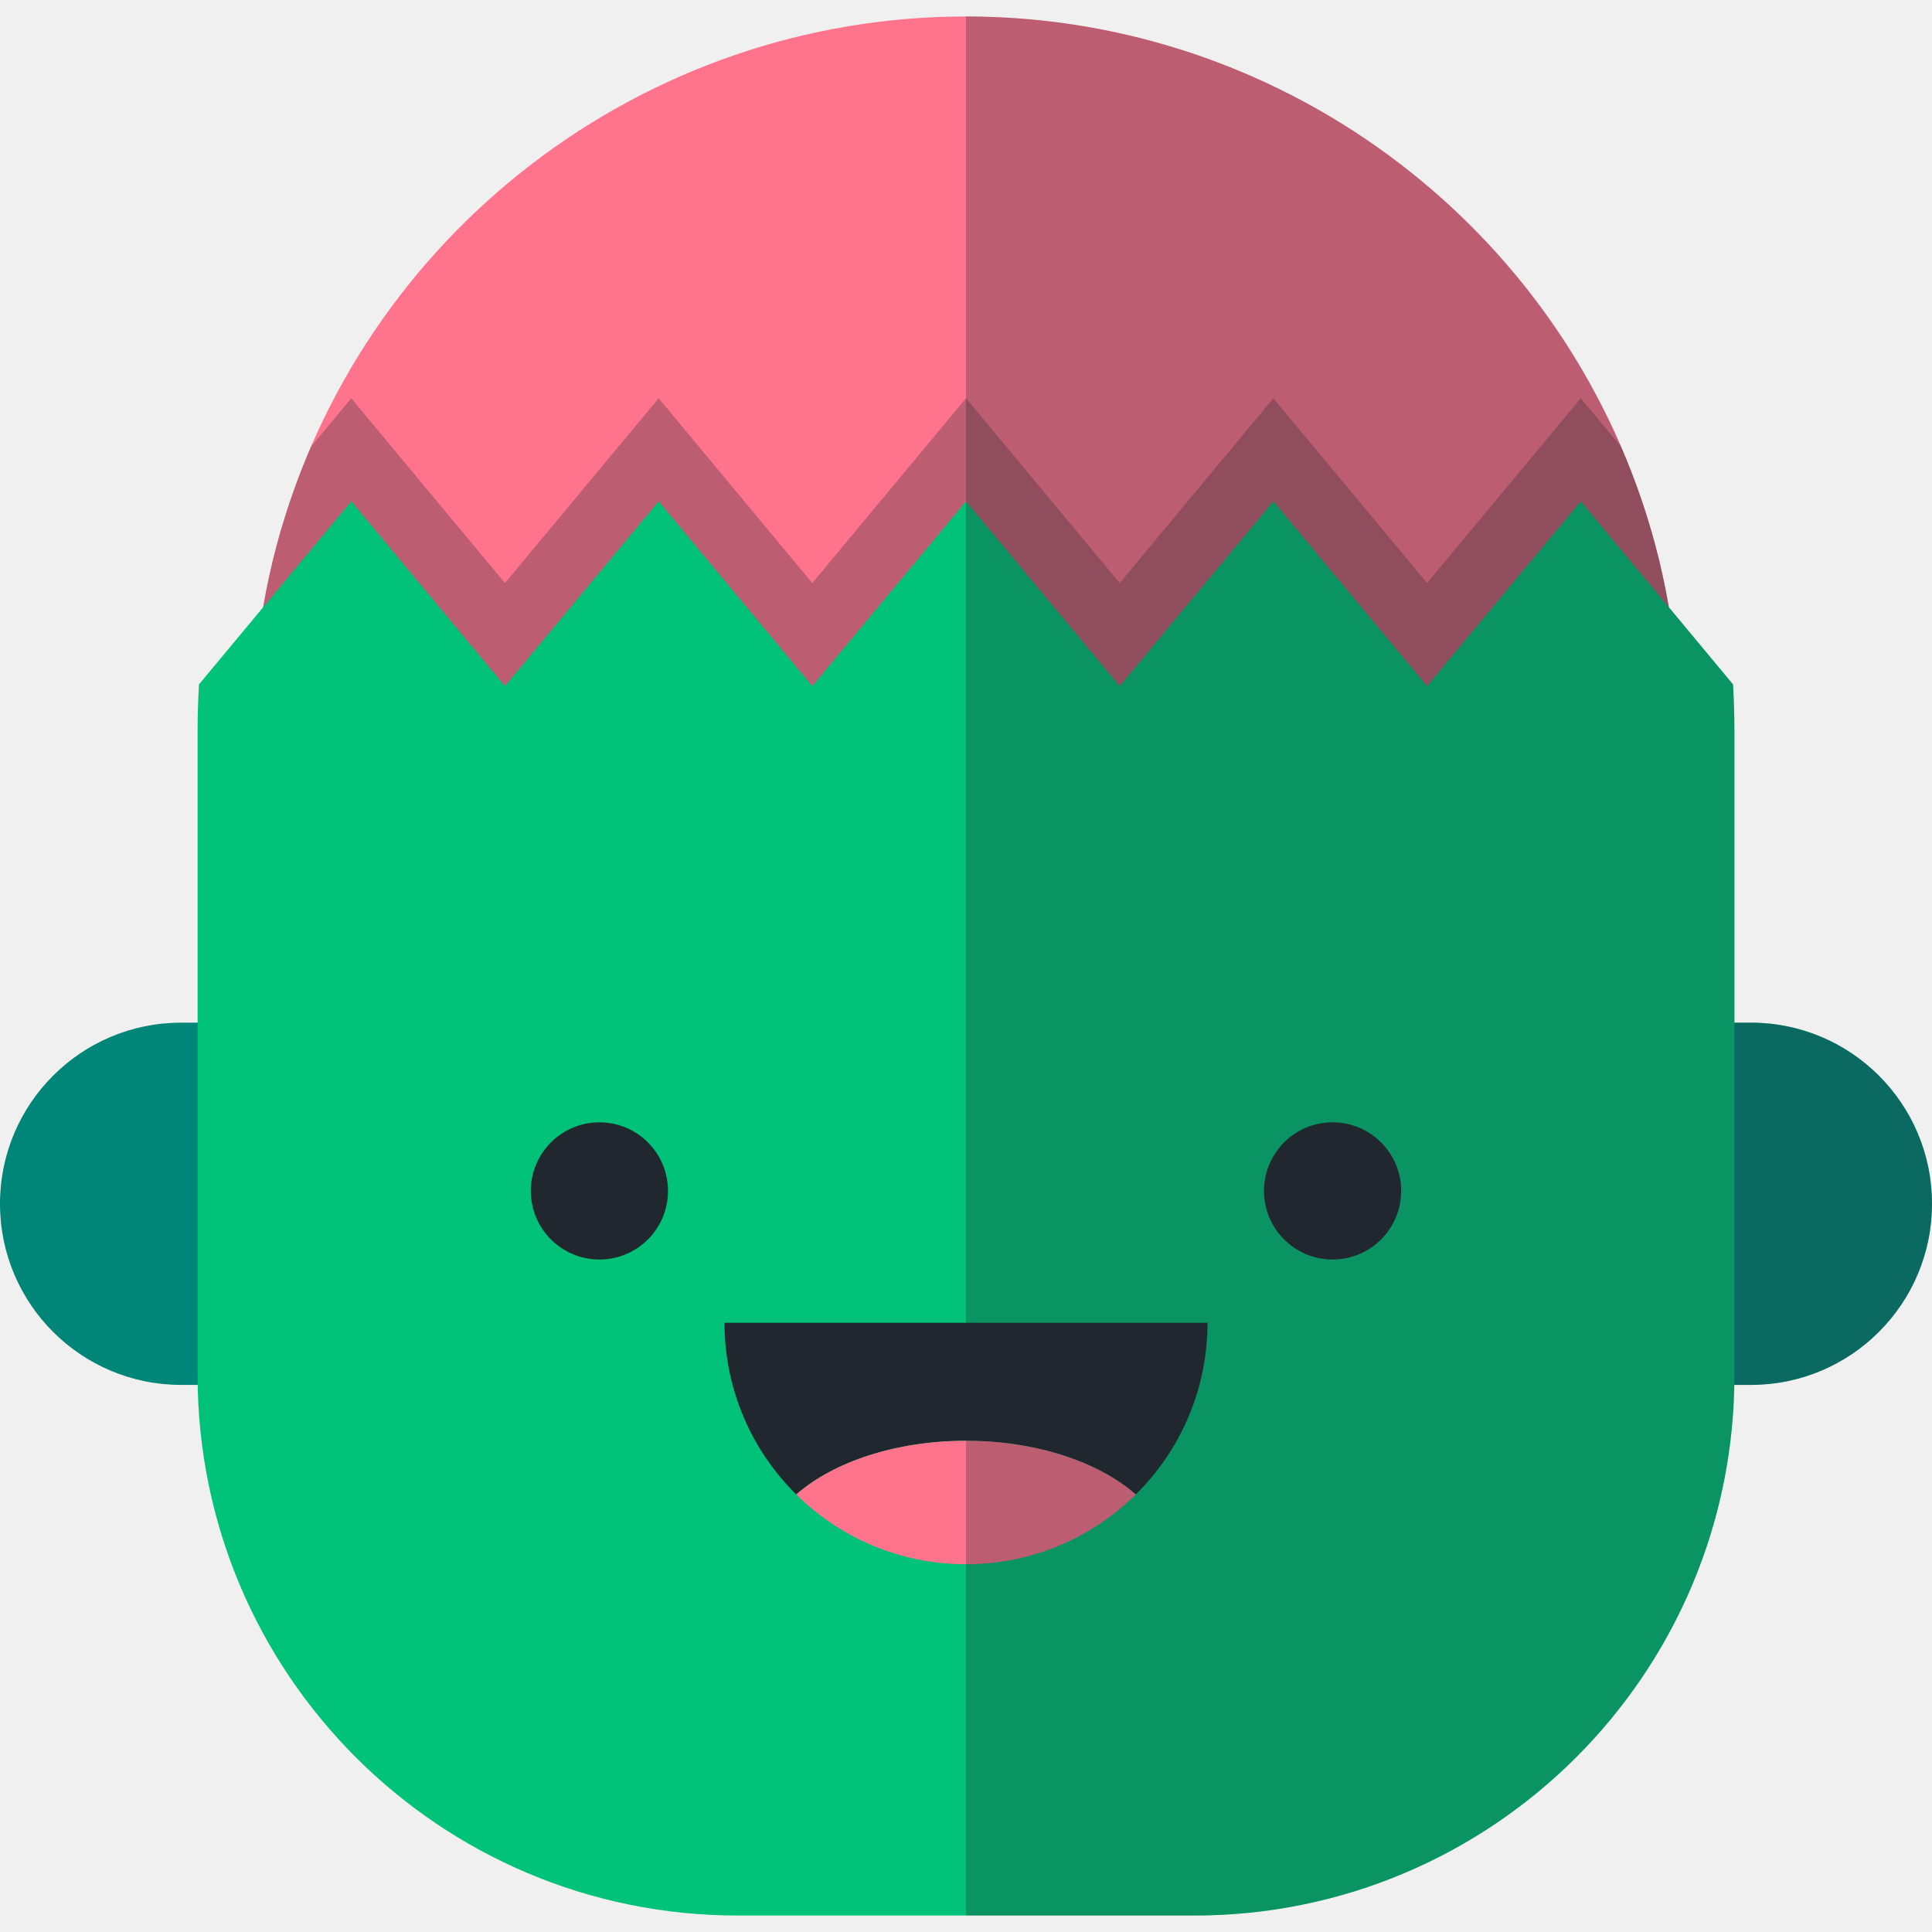
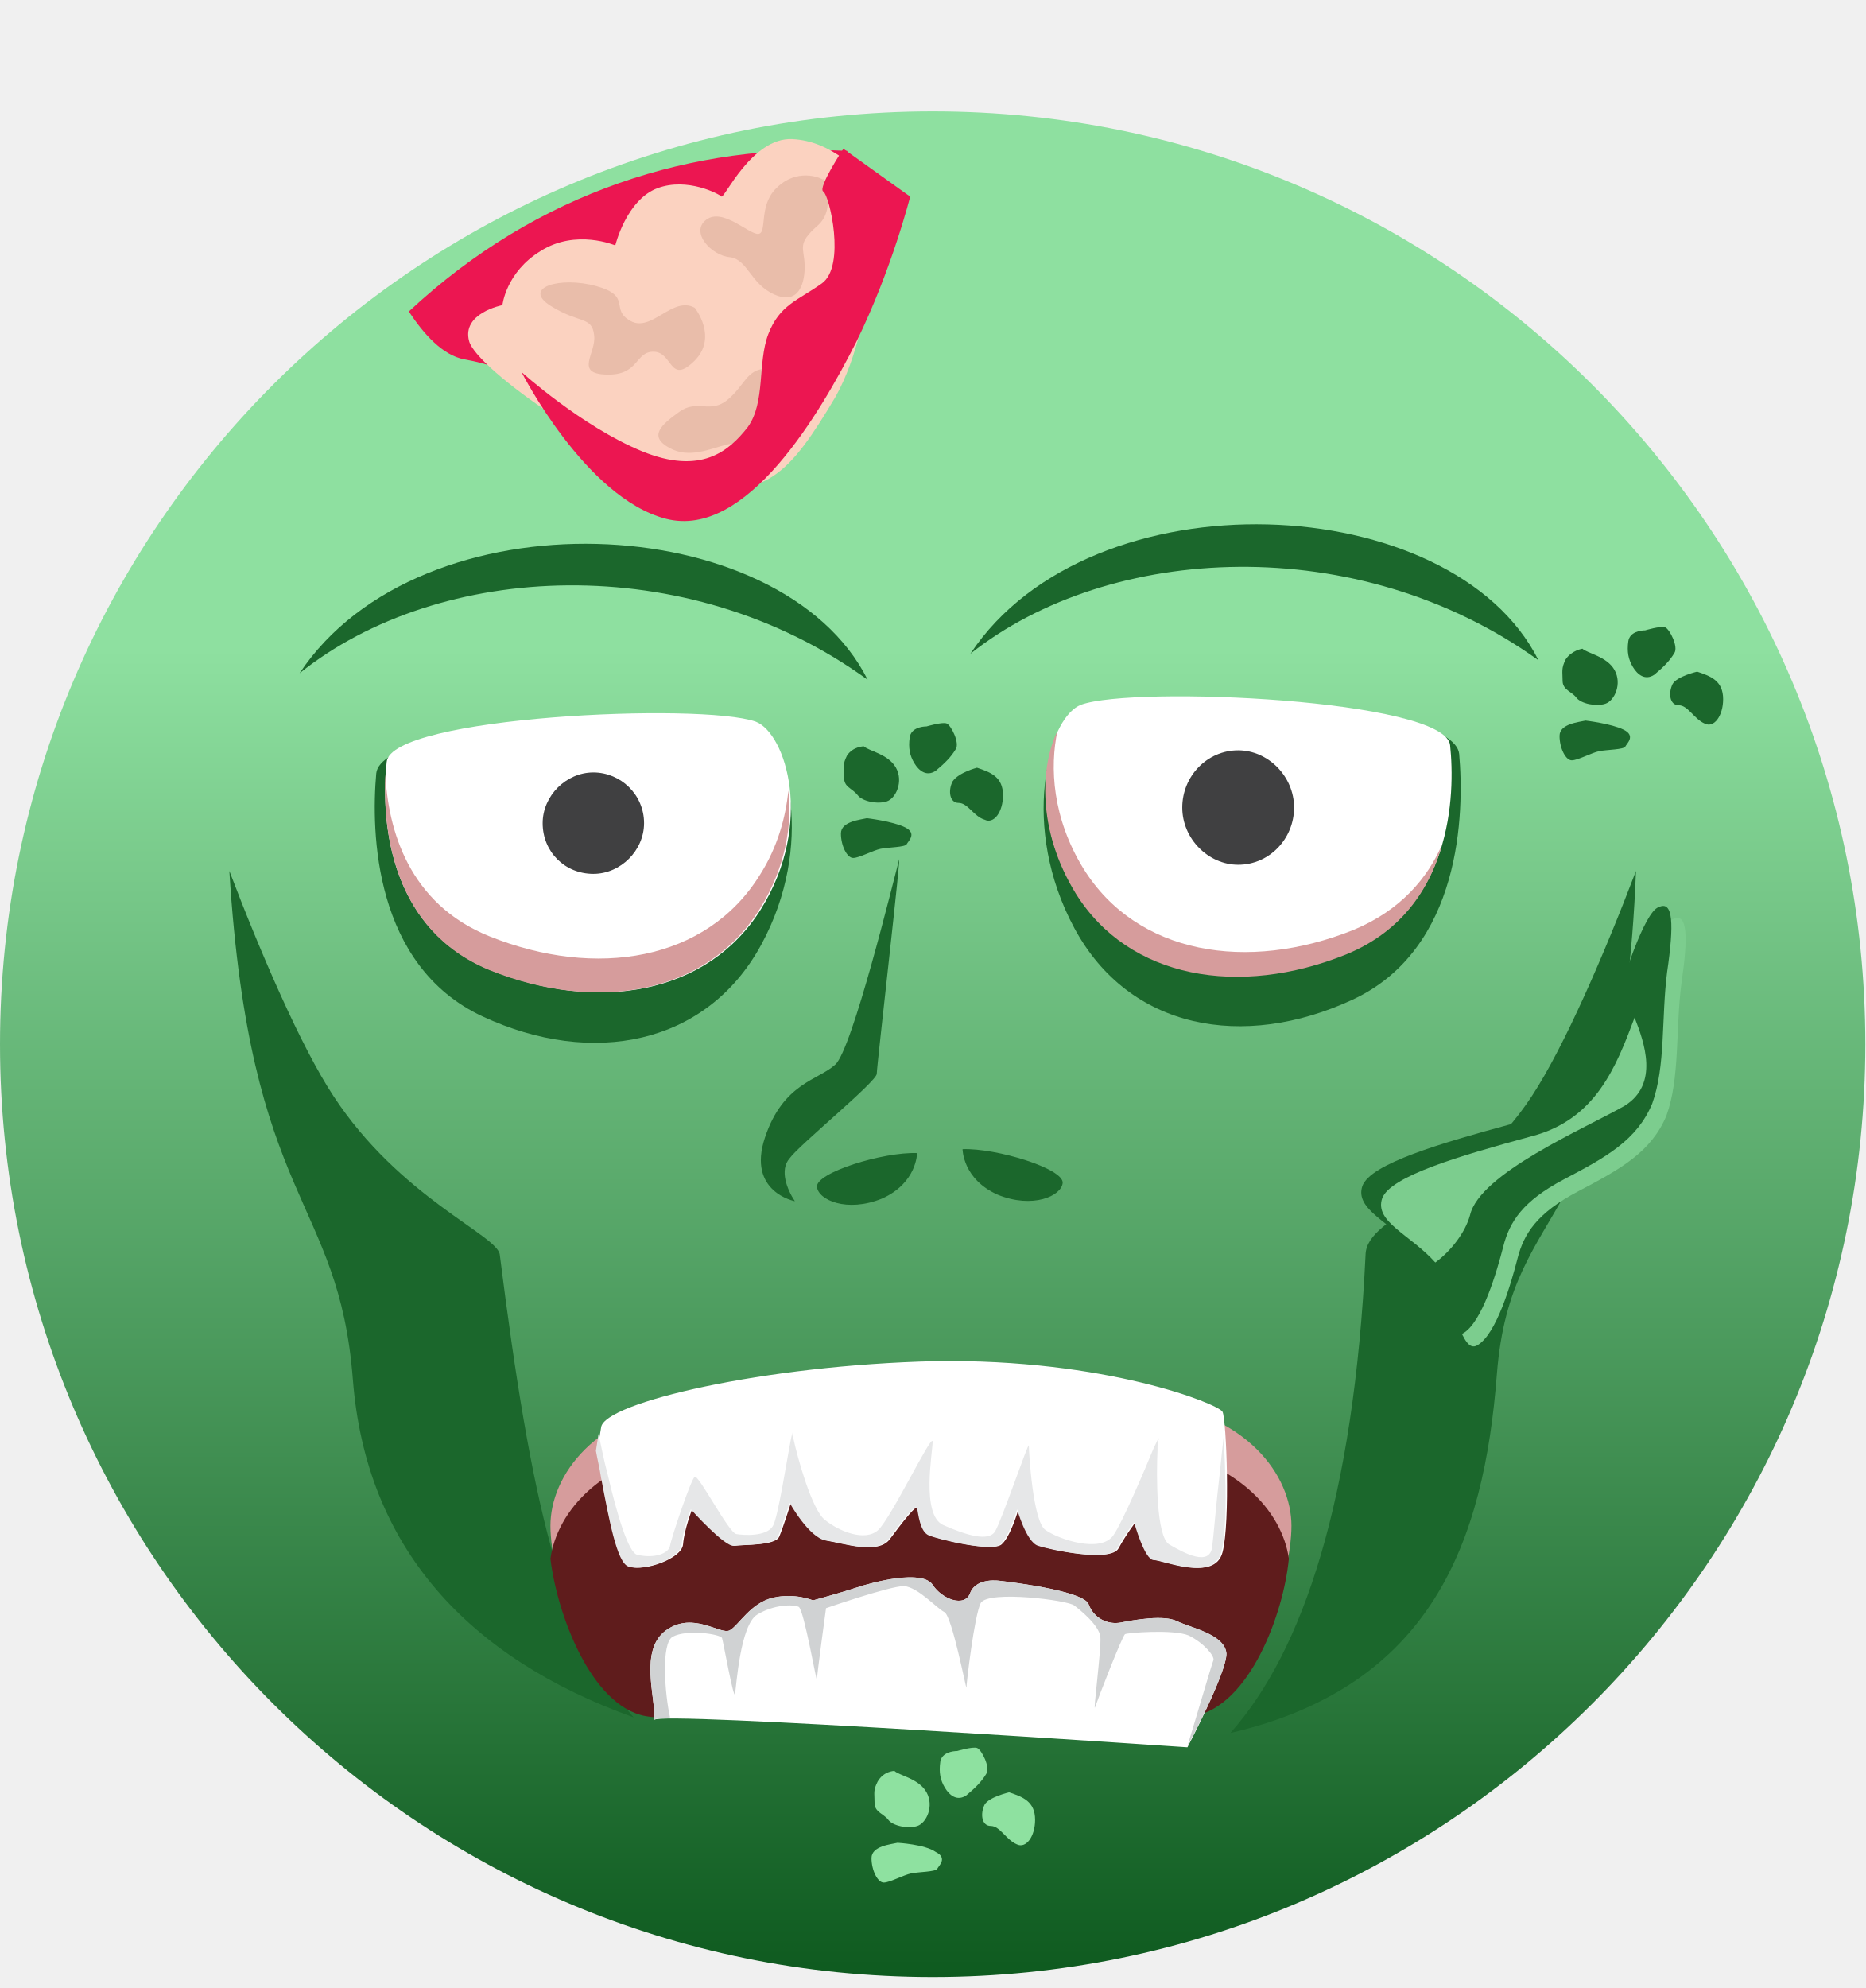
- <svg xmlns="http://www.w3.org/2000/svg" version="1.1" id="Layer_1" x="0px" y="0px" viewBox="0 0 512 512" style="enable-background:new 0 0 512 512;" width="512px" height="512px" xml:space="preserve">
-   <path style="fill:#FF738D;" d="M442.276,160.943c-0.972-5.597-2.175-11.152-3.647-16.636C416.513,61.91,341.414,4.364,256,4.364  S95.488,61.91,73.348,144.391l-0.132,0.483c-1.405,5.297-2.557,10.663-3.495,16.073v25.235h372.461v-25.235l-0.003-0.004H442.276z" />
-   <g>
-     <path style="fill:#008678;" d="M48,271.014c-26.509,0-48,21.491-48,48l0,0c0,26.509,21.491,48,48,48h7.273v-96H48z" />
-     <path style="fill:#008678;" d="M464,271.014h-7.273v96H464c26.509,0,48-21.491,48-48l0,0C512,292.503,490.511,271.014,464,271.014z   " />
-   </g>
-   <path style="fill:#00C279;" d="M459.263,181.369l-40.353-48.524l-40.727,48.973l-40.727-48.973l-40.727,48.973L256,132.845  l-40.727,48.973l-40.727-48.973l-40.727,48.973l-40.727-48.973l-40.356,48.527l-0.029,0.553c-0.22,3.817-0.342,7.658-0.342,11.53  v171.023c0,79.065,64.095,143.159,143.159,143.159h120.954c79.065,0,143.159-64.095,143.159-143.159V193.455  c0-3.872-0.122-7.715-0.343-11.532L459.263,181.369z" />
-   <g>
-     <circle style="fill:#20272E;" cx="158.851" cy="315.607" r="18.177" />
-     <circle style="fill:#20272E;" cx="353.149" cy="315.607" r="18.177" />
-     <path style="opacity:0.3;fill:#20272E;enable-background:new    ;" d="M438.63,144.307c-2.397-8.932-5.42-17.572-9.008-25.879   l-10.713-12.88l-40.727,48.973l-40.727-48.973l-40.727,48.973L256,105.548l-40.727,48.973l-40.727-48.973l-40.727,48.973   l-40.727-48.973l-10.692,12.857c-3.606,8.34-6.643,17.015-9.052,25.988l-0.132,0.483c-1.405,5.297-2.557,10.663-3.495,16.073   l23.372-28.103l40.727,48.973l40.727-48.973l40.727,48.973L256,132.845l40.727,48.973l40.727-48.973l40.727,48.973l40.727-48.973   l23.366,28.097C441.305,155.345,440.1,149.791,438.63,144.307z" />
-     <path style="fill:#20272E;" d="M192,350.545c0,17.802,7.274,33.903,19.005,45.504c9.83-8.592,26.313-14.23,44.995-14.23   s35.164,5.638,44.995,14.23C312.726,384.448,320,368.348,320,350.545H192z" />
-   </g>
-   <path style="fill:#FF738D;" d="M300.995,396.049c-9.83-8.592-26.313-14.23-44.995-14.23s-35.164,5.638-44.995,14.23  c11.562,11.433,27.452,18.496,44.995,18.496S289.434,407.482,300.995,396.049z" />
-   <path style="opacity:0.3;fill:#20272E;enable-background:new    ;" d="M464,271.014h-4.364v-77.559  c0-3.872-0.121-7.715-0.343-11.532l-0.031-0.556l-16.986-20.426c-0.972-5.597-2.175-11.152-3.647-16.636  c-0.55-2.048-1.142-4.076-1.756-6.093c-0.087-0.288-0.173-0.576-0.262-0.863c-0.601-1.936-1.232-3.856-1.891-5.763  c-0.108-0.313-0.217-0.624-0.326-0.935c-0.679-1.933-1.385-3.852-2.122-5.753c-0.071-0.182-0.144-0.361-0.215-0.541  C403.988,52.772,334.336,4.364,256,4.364v503.273h60.477c78.217,0,141.773-62.73,143.127-140.623H464c26.509,0,48-21.491,48-48l0,0  C512,292.503,490.511,271.014,464,271.014z" />
-   <g>
- </g>
-   <g>
- </g>
-   <g>
- </g>
-   <g>
- </g>
-   <g>
- </g>
-   <g>
- </g>
-   <g>
- </g>
-   <g>
- </g>
-   <g>
- </g>
-   <g>
- </g>
-   <g>
- </g>
-   <g>
- </g>
-   <g>
- </g>
-   <g>
- </g>
-   <g>
- </g>
+ <svg xmlns="http://www.w3.org/2000/svg" width="122" height="130" viewBox="0 0 122 130" fill="none">
+   <path fill-rule="evenodd" clip-rule="evenodd" d="M81.603 59.296C81.103 59.296 79.903 59.396 79.703 60.596C79.503 61.696 79.703 62.696 80.203 63.496C80.703 64.296 81.503 65.096 82.603 64.296C83.603 63.496 84.203 62.696 84.703 61.996C85.203 61.196 84.303 59.196 83.803 59.096C83.303 58.796 81.603 59.296 81.603 59.296Z" fill="#B18FB1" />
+   <path fill-rule="evenodd" clip-rule="evenodd" d="M74.503 61.496C75.003 61.896 77.203 62.296 78.003 63.796C78.903 65.296 78.003 67.096 77.103 67.496C76.103 67.896 74.403 67.496 73.803 66.796C73.303 66.096 72.303 65.996 72.303 64.796C72.303 63.696 72.103 63.396 72.703 62.396C73.303 61.596 74.503 61.496 74.503 61.496Z" fill="#B18FB1" />
+   <path fill-rule="evenodd" clip-rule="evenodd" d="M87.303 63.996C88.903 64.596 90.303 65.096 90.303 67.096C90.303 69.096 89.403 70.296 88.203 69.896C87.003 69.496 86.303 67.896 85.303 67.896C84.303 67.896 84.103 66.496 84.603 65.596C85.203 64.496 87.303 63.996 87.303 63.996Z" fill="#B18FB1" />
+   <path fill-rule="evenodd" clip-rule="evenodd" d="M74.903 69.496C74.203 69.596 71.903 69.896 72.003 71.296C72.103 72.696 72.703 73.996 73.403 74.096C74.103 74.196 75.603 73.196 76.403 72.996C77.203 72.796 79.103 72.796 79.303 72.496C79.503 72.196 80.503 71.296 79.203 70.596C77.903 69.796 74.903 69.496 74.903 69.496Z" fill="#B18FB1" />
+   <circle cx="61" cy="68.283" r="61" fill="url(#paint0_linear)" />
+   <path fill-rule="evenodd" clip-rule="evenodd" d="M55.408 9.866C45.415 9.376 35.2 12.469 26.74 20.37C27.723 21.862 28.944 23.22 30.355 23.498C33.761 24.09 36.084 25.656 39.051 29.051C42.019 32.446 48.121 34.37 50.903 29.956C53.755 25.576 51.699 23.47 54.742 20.443C56.907 18.324 56.014 13.688 55.408 9.866Z" fill="#EC1651" />
+   <path fill-rule="evenodd" clip-rule="evenodd" d="M57.176 12.165C56.196 11.262 54.437 9.218 51.813 9.097C49.188 8.975 47.358 13.02 47.189 12.853C47.02 12.686 44.963 11.586 43.015 12.302C40.967 13.052 40.242 16.049 40.242 16.049C40.242 16.049 37.68 14.951 35.366 16.409C33.085 17.799 32.86 19.953 32.86 19.953C32.86 19.953 30.172 20.471 30.685 22.319C31.199 24.166 39.941 30.245 44.993 31.566C49.978 32.854 51.651 30.996 54.653 25.935C57.554 20.741 57.176 12.165 57.176 12.165Z" fill="#FBD2C0" />
+   <path fill-rule="evenodd" clip-rule="evenodd" d="M54.046 11.877C53.303 11.343 51.789 11.182 50.685 12.399C49.614 13.547 50.194 15.26 49.589 15.297C48.984 15.333 47.26 13.559 46.187 14.371C45.115 15.184 46.535 16.724 47.746 16.819C48.925 16.982 49.067 18.562 50.651 19.261C52.303 19.993 52.665 18.41 52.626 17.3C52.587 16.19 52.115 15.957 53.455 14.773C54.761 13.657 53.81 11.677 53.81 11.677L54.046 11.877Z" fill="#E9BDAA" />
+   <path fill-rule="evenodd" clip-rule="evenodd" d="M50.103 24.108C48.825 24.147 48.729 25.191 47.59 26.138C46.451 27.085 45.605 26.08 44.432 26.927C43.259 27.774 42.388 28.518 43.771 29.285C45.086 30.019 46.428 29.339 47.571 29.065C48.713 28.79 49.896 29.962 50.191 28.345C50.486 26.729 52.06 25.41 51.248 24.337C50.435 23.265 50.103 24.108 50.103 24.108Z" fill="#E9BDAA" />
+   <path fill-rule="evenodd" clip-rule="evenodd" d="M59.529 12.857L55.16 9.73C55.16 9.73 53.455 12.306 53.848 12.527C54.242 12.748 55.337 17.402 53.754 18.532C52.17 19.663 50.988 19.924 50.244 21.863C49.537 23.737 50.075 26.311 48.908 27.928C47.676 29.508 45.841 31.085 41.983 29.507C38.059 27.892 34.108 24.328 34.108 24.328C34.108 24.328 38.283 32.562 43.556 33.925C48.829 35.288 53.666 26.982 56.02 22.33C58.345 17.577 59.529 12.857 59.529 12.857Z" fill="#EC1651" />
+   <path fill-rule="evenodd" clip-rule="evenodd" d="M45.441 20.127C43.991 19.327 42.624 21.756 41.241 20.989C39.858 20.222 41.368 19.373 39.01 18.712C36.652 18.051 34.099 18.803 36.022 20.005C37.878 21.173 38.717 20.665 38.857 21.909C39.031 23.085 37.524 24.438 39.677 24.495C41.83 24.552 41.52 22.972 42.764 23C44.009 23.027 43.784 25.181 45.391 23.626C46.998 22.071 45.441 20.127 45.441 20.127Z" fill="#E9BDAA" />
+   <path fill-rule="evenodd" clip-rule="evenodd" d="M62.6 114.504C62.3 114.504 61.6 114.604 61.5 115.204C61.4 115.904 61.5 116.404 61.8 116.904C62.1 117.404 62.6 117.804 63.2 117.404C63.8 116.904 64.2 116.504 64.5 116.004C64.8 115.604 64.2 114.404 63.9 114.304C63.6 114.204 62.6 114.504 62.6 114.504Z" fill="#8EE1A0" />
+   <path fill-rule="evenodd" clip-rule="evenodd" d="M58.5 115.804C58.8 116.104 60.1 116.304 60.6 117.204C61.1 118.104 60.6 119.204 60 119.404C59.4 119.604 58.4 119.404 58.1 119.004C57.8 118.604 57.2 118.504 57.2 117.904C57.2 117.204 57.1 117.104 57.4 116.504C57.8 115.804 58.5 115.804 58.5 115.804Z" fill="#8EE1A0" />
+   <path fill-rule="evenodd" clip-rule="evenodd" d="M66 117.203C66.9 117.503 67.7 117.803 67.7 119.003C67.7 120.103 67.1 120.903 66.5 120.603C65.8 120.303 65.4 119.403 64.8 119.403C64.2 119.403 64.1 118.603 64.4 118.003C64.7 117.503 66 117.203 66 117.203Z" fill="#8EE1A0" />
+   <path fill-rule="evenodd" clip-rule="evenodd" d="M58.7 120.504C58.3 120.604 57 120.704 57 121.504C57 122.304 57.4 123.104 57.8 123.104C58.2 123.104 59.1 122.604 59.6 122.504C60.1 122.404 61.2 122.404 61.3 122.204C61.4 122.004 62 121.504 61.2 121.104C60.5 120.604 58.7 120.504 58.7 120.504Z" fill="#8EE1A0" />
+   <path fill-rule="evenodd" clip-rule="evenodd" d="M60.6 47.504C60.3 47.504 59.6 47.604 59.5 48.204C59.4 48.904 59.5 49.404 59.8 49.904C60.1 50.404 60.6 50.804 61.2 50.404C61.8 49.904 62.2 49.504 62.5 49.004C62.8 48.604 62.2 47.404 61.9 47.304C61.6 47.204 60.6 47.504 60.6 47.504Z" fill="#1B672C" />
+   <path fill-rule="evenodd" clip-rule="evenodd" d="M56.5 48.804C56.8 49.104 58.1 49.304 58.6 50.204C59.1 51.104 58.6 52.204 58 52.404C57.4 52.604 56.4 52.404 56.1 52.004C55.7 51.504 55.2 51.504 55.2 50.804C55.2 50.104 55.1 50.004 55.4 49.404C55.8 48.804 56.5 48.804 56.5 48.804Z" fill="#1B672C" />
+   <path fill-rule="evenodd" clip-rule="evenodd" d="M63.9 50.203C64.8 50.503 65.6 50.803 65.6 52.003C65.6 53.103 65 53.903 64.4 53.603C63.7 53.403 63.3 52.503 62.7 52.503C62.1 52.503 62 51.703 62.3 51.103C62.7 50.503 63.9 50.203 63.9 50.203Z" fill="#1B672C" />
+   <path fill-rule="evenodd" clip-rule="evenodd" d="M56.7 53.504C56.3 53.604 55 53.704 55 54.504C55 55.304 55.4 56.104 55.8 56.104C56.2 56.104 57.1 55.604 57.6 55.504C58.1 55.404 59.2 55.404 59.3 55.204C59.4 55.004 60 54.504 59.2 54.104C58.4 53.704 56.7 53.504 56.7 53.504Z" fill="#1B672C" />
+   <path fill-rule="evenodd" clip-rule="evenodd" d="M63.466 42.753C71.373 30.849 95.011 31.954 100.623 43.178C88.804 34.675 72.564 35.526 63.466 42.753Z" fill="#1B672C" />
+   <path fill-rule="evenodd" clip-rule="evenodd" d="M24.608 50.575C24.268 54.401 24.438 63.159 31.58 66.475C38.723 69.791 46.205 68.346 49.776 61.799C53.347 55.252 51.477 48.45 49.436 47.599C45.865 46.069 24.948 47.089 24.608 50.575Z" fill="#1B672C" />
+   <path fill-rule="evenodd" clip-rule="evenodd" d="M32.686 82.035C32.516 80.76 26.139 78.294 21.802 71.662C19.677 68.431 17.041 62.309 15 56.952C16.36 78.804 22.142 78.209 23.078 90.198C23.928 101.167 30.56 108.394 41.444 112.305C36.682 106.863 34.726 98.191 32.686 82.035Z" fill="#1B672C" />
+   <path fill-rule="evenodd" clip-rule="evenodd" d="M89.314 82.035C89.399 79.4 95.861 78.294 100.198 71.662C102.323 68.431 104.959 62.309 107 56.952C106.065 80.845 98.837 77.954 97.902 89.858C97.052 100.826 93.651 110.265 80.471 113.326C85.233 107.969 88.549 98.02 89.314 82.035Z" fill="#1B672C" />
+   <path fill-rule="evenodd" clip-rule="evenodd" d="M59.98 75.403C57.769 75.318 53.348 76.679 53.433 77.614C53.518 78.464 55.388 79.314 57.684 78.379C59.98 77.359 59.98 75.403 59.98 75.403Z" fill="#1B672C" />
+   <path fill-rule="evenodd" clip-rule="evenodd" d="M62.956 75.148C65.166 75.063 69.588 76.424 69.503 77.359C69.418 78.209 67.547 79.06 65.251 78.124C62.956 77.104 62.956 75.148 62.956 75.148Z" fill="#1B672C" />
+   <path fill-rule="evenodd" clip-rule="evenodd" d="M51.987 78.55C51.477 77.785 50.967 76.509 51.647 75.744C52.242 74.894 57.344 70.727 57.344 70.217C57.344 69.707 59.044 54.997 58.789 56.273C58.449 57.548 55.728 68.687 54.623 69.622C53.518 70.642 51.222 70.812 50.032 74.384C48.841 77.955 51.987 78.55 51.987 78.55Z" fill="#1B672C" />
+   <path fill-rule="evenodd" clip-rule="evenodd" d="M19.592 44.028C27.499 32.124 51.137 33.23 56.749 44.453C44.93 35.866 28.689 36.716 19.592 44.028Z" fill="#1B672C" />
+   <path fill-rule="evenodd" clip-rule="evenodd" d="M95.436 49.3C95.776 53.127 95.606 62.054 88.464 65.371C81.322 68.687 73.839 67.326 70.268 60.694C66.697 54.062 68.567 47.175 70.608 46.324C74.179 44.709 95.096 45.814 95.436 49.3Z" fill="#1B672C" />
+   <path fill-rule="evenodd" clip-rule="evenodd" d="M60.233 90.853C54.281 90.938 48.584 91.193 45.778 91.533C38.806 92.383 36 96.549 36 99.781C36 103.012 38.296 110.409 42.292 111.174C46.203 111.939 50.03 107.603 60.233 107.688C70.436 107.603 74.263 111.854 78.174 111.174C82.17 110.409 84.466 103.097 84.466 99.781C84.466 96.549 81.66 92.383 74.688 91.533C71.882 91.108 66.185 90.853 60.233 90.853Z" fill="#D69C9C" />
+   <path fill-rule="evenodd" clip-rule="evenodd" d="M60.148 93.853C54.196 93.938 48.499 94.193 45.693 94.533C39.316 95.298 36.425 98.869 36 101.93C36.425 105.501 38.636 111.538 42.207 112.219C46.118 112.984 49.944 108.647 60.148 108.732C70.351 108.647 74.177 112.899 78.089 112.219C81.745 111.538 83.956 105.501 84.296 101.93C83.871 98.869 80.895 95.298 74.603 94.533C71.797 94.108 66.1 93.853 60.148 93.853Z" fill="#5F1C1C" />
+   <path fill-rule="evenodd" clip-rule="evenodd" d="M39.061 94.874C39.656 97.765 40.251 102.101 41.187 102.441C42.122 102.782 44.588 101.931 44.673 100.996C44.758 99.976 45.268 98.7 45.268 98.7C45.268 98.7 47.479 101.166 48.074 101.081C48.669 100.996 50.71 101.081 50.965 100.486C51.22 99.891 51.73 98.275 51.73 98.275C51.73 98.275 53.005 100.571 54.111 100.741C55.216 100.911 57.427 101.676 58.192 100.656C58.957 99.635 59.978 98.275 60.063 98.615C60.148 98.955 60.233 100.146 60.828 100.401C61.423 100.656 64.909 101.506 65.504 100.996C66.1 100.486 66.61 98.7 66.61 98.7C66.61 98.7 67.205 100.826 67.97 101.081C68.736 101.336 72.647 102.186 73.157 101.251C73.667 100.316 74.262 99.55 74.262 99.55C74.262 99.55 74.943 102.016 75.538 102.016C76.133 102.016 79.449 103.462 79.959 101.506C80.469 99.55 80.214 92.833 79.959 92.323C79.704 91.813 72.307 88.837 61.168 89.007C50.029 89.262 39.486 91.728 39.316 93.343C39.061 94.874 39.061 94.874 39.061 94.874Z" fill="white" />
+   <path fill-rule="evenodd" clip-rule="evenodd" d="M50.54 99.805C50.115 100.485 48.669 100.4 48.159 100.315C47.649 100.23 45.693 96.404 45.438 96.574C45.183 96.744 43.908 100.57 43.822 101.08C43.737 101.59 42.802 101.93 41.697 101.675C41.102 101.59 40.336 98.954 39.741 96.404C39.486 95.468 39.316 94.533 39.146 93.768L38.976 94.873C39.061 95.383 39.231 96.064 39.316 96.659C39.826 99.295 40.336 102.186 41.102 102.441C42.037 102.781 44.503 101.93 44.588 100.995C44.673 99.975 45.183 98.699 45.183 98.699C45.183 98.699 47.394 101.165 47.989 101.08C48.584 100.995 50.625 101.08 50.88 100.485C51.135 99.89 51.645 98.274 51.645 98.274C51.645 98.274 52.92 100.57 54.026 100.74C55.131 100.91 57.342 101.675 58.107 100.655C58.872 99.635 59.893 98.274 59.978 98.614C60.063 98.954 60.148 100.145 60.743 100.4C61.338 100.655 64.824 101.505 65.42 100.995C66.015 100.485 66.525 98.699 66.525 98.699C66.525 98.699 67.12 100.825 67.885 101.08C68.651 101.335 72.562 102.186 73.072 101.25C73.582 100.315 74.177 99.55 74.177 99.55C74.177 99.55 74.858 102.016 75.453 102.016C76.048 102.016 79.364 103.461 79.874 101.505C80.129 100.57 80.214 98.444 80.129 96.489C80.129 95.553 80.044 94.618 80.044 93.853C79.959 94.533 79.874 95.383 79.789 96.234C79.534 98.359 79.364 100.57 79.279 101.165C79.109 102.441 77.493 101.59 76.473 100.995C75.623 100.485 75.623 96.489 75.708 94.788C75.708 94.448 75.708 94.278 75.793 94.108C75.793 93.938 75.708 94.193 75.453 94.703C74.858 96.149 73.412 99.55 72.817 100.4C71.967 101.59 69.246 100.655 68.395 100.06C67.545 99.55 67.29 94.873 67.29 94.533C67.29 94.193 65.505 99.465 65.079 100.145C64.654 100.825 63.209 100.4 61.678 99.72C60.233 99.04 60.998 94.958 60.998 94.278C60.998 93.598 58.277 99.295 57.427 100.06C56.577 100.825 54.876 100.145 53.941 99.38C53.091 98.699 52.155 95.298 51.9 94.108C51.815 93.938 51.815 93.768 51.815 93.683C51.815 93.598 51.815 93.768 51.73 94.108C51.475 95.383 50.88 99.295 50.54 99.805Z" fill="#E6E7E8" />
+   <path fill-rule="evenodd" clip-rule="evenodd" d="M42.802 112.474C42.887 111.029 41.782 107.883 43.567 106.607C45.353 105.332 47.139 106.948 47.734 106.607C48.329 106.267 49.094 104.822 50.54 104.482C51.985 104.142 53.175 104.652 53.175 104.652C53.175 104.652 55.046 104.142 56.066 103.802C57.087 103.461 60.318 102.611 60.998 103.631C61.593 104.567 63.124 105.162 63.464 104.142C63.889 103.121 65.419 103.376 65.419 103.376C65.419 103.376 70.861 103.972 71.201 104.907C71.541 105.842 72.477 106.267 73.327 106.097C74.177 105.927 76.133 105.587 76.983 106.012C77.834 106.437 80.129 106.863 80.214 108.138C80.214 109.413 77.663 114.26 77.663 114.26C77.663 114.26 42.802 111.879 42.802 112.474Z" fill="white" />
+   <path fill-rule="evenodd" clip-rule="evenodd" d="M42.802 112.474C42.887 111.029 41.782 107.883 43.567 106.607C45.353 105.332 47.139 106.948 47.734 106.607C48.329 106.267 49.094 104.822 50.54 104.482C51.985 104.142 53.175 104.652 53.175 104.652C53.175 104.652 55.046 104.142 56.066 103.802C57.087 103.461 60.318 102.611 60.998 103.631C61.593 104.567 63.124 105.162 63.464 104.142C63.889 103.121 65.419 103.376 65.419 103.376C65.419 103.376 70.861 103.972 71.201 104.907C71.541 105.842 72.477 106.267 73.327 106.097C74.177 105.927 76.133 105.587 76.983 106.012C77.834 106.437 80.129 106.863 80.214 108.138C80.214 109.328 78.004 113.58 77.663 114.175C78.344 111.964 79.279 108.733 79.364 108.563C79.449 108.308 78.769 107.458 77.749 106.948C76.728 106.522 73.667 106.778 73.582 106.863C73.412 106.948 71.797 111.114 71.627 111.624C71.457 112.219 72.052 107.713 71.967 107.033C71.882 106.267 70.606 105.247 70.266 104.992C69.926 104.652 64.654 103.972 64.144 104.822C63.719 105.672 63.209 110.094 63.209 110.349C63.209 110.604 62.273 105.672 61.763 105.417C61.253 105.162 60.063 103.802 59.127 103.717C58.192 103.717 54.026 105.162 54.026 105.162C54.026 105.162 53.431 109.498 53.431 109.839C53.431 110.179 52.58 105.247 52.24 105.077C51.9 104.907 50.625 104.907 49.519 105.587C48.414 106.267 48.159 110.264 48.074 110.774C47.989 111.199 47.309 107.373 47.224 107.118C47.139 106.863 44.928 106.522 43.993 107.033C43.227 107.458 43.482 110.774 43.822 112.304C43.142 112.389 42.802 112.389 42.802 112.474Z" fill="#D0D2D3" />
+   <path fill-rule="evenodd" clip-rule="evenodd" d="M25.289 49.831C24.949 53.062 25.119 60.629 32.091 63.435C39.063 66.241 46.291 65.05 49.777 59.439C53.263 53.827 51.392 47.96 49.437 47.195C45.866 45.919 25.544 46.855 25.289 49.831Z" fill="white" />
+   <path fill-rule="evenodd" clip-rule="evenodd" d="M38.808 57.144C40.593 57.144 42.124 55.613 42.124 53.828C42.124 51.957 40.593 50.512 38.808 50.512C37.022 50.512 35.492 52.042 35.492 53.828C35.492 55.698 36.937 57.144 38.808 57.144Z" fill="#404041" />
+   <path fill-rule="evenodd" clip-rule="evenodd" d="M49.691 57.228C46.205 62.84 38.978 64.03 32.006 61.224C26.734 59.099 25.373 54.252 25.203 50.596C25.033 54.167 25.628 60.799 32.006 63.435C38.978 66.241 46.205 65.05 49.691 59.439C51.392 56.718 51.817 53.912 51.562 51.701C51.392 53.402 50.882 55.357 49.691 57.228Z" fill="#D69C9C" />
+   <path fill-rule="evenodd" clip-rule="evenodd" d="M94.842 48.725C95.182 51.956 95.012 59.524 88.04 62.33C81.067 65.135 73.84 63.945 70.354 58.333C66.868 52.721 68.739 46.855 70.694 46.089C74.18 44.814 94.502 45.749 94.842 48.725Z" fill="white" />
+   <path fill-rule="evenodd" clip-rule="evenodd" d="M80.982 56.548C83.022 56.548 84.638 54.847 84.638 52.807C84.638 50.766 82.937 49.065 80.982 49.065C78.941 49.065 77.325 50.766 77.325 52.807C77.325 54.847 79.026 56.548 80.982 56.548Z" fill="#404041" />
+   <path fill-rule="evenodd" clip-rule="evenodd" d="M88.549 60.799C81.577 63.605 74.349 62.415 70.863 56.803C68.823 53.487 68.653 50.171 69.163 47.79C68.057 50.086 67.802 54.252 70.353 58.419C73.839 64.03 81.067 65.221 88.039 62.415C91.78 60.884 93.566 57.993 94.331 55.188C93.396 57.398 91.61 59.524 88.549 60.799Z" fill="#D69C9C" />
+   <path fill-rule="evenodd" clip-rule="evenodd" d="M95.364 86.659C95.754 87.581 96.093 88.262 96.602 87.983C97.874 87.287 98.843 83.887 99.254 82.287C99.665 80.687 100.508 79.329 103.234 77.895C105.961 76.462 107.997 75.347 108.993 72.948C109.882 70.489 109.581 67.366 109.967 64.345C110.426 61.224 110.367 59.643 109.422 60.1C109.077 60.26 108.655 60.939 108.268 61.778C108.388 64.941 108.312 69.824 107.738 71.544C106.793 74.183 101.78 76.45 99.448 78.385C97.408 79.92 95.813 84.799 95.364 86.659Z" fill="#7CCD8E" />
+   <path fill-rule="evenodd" clip-rule="evenodd" d="M106.023 64.554C104.675 67.953 103.627 72.293 98.857 73.5C94.195 74.768 89.642 76.096 89.105 77.555C88.586 79.095 90.951 79.922 92.583 81.748C94.216 83.574 94.398 87.897 95.671 87.2C96.943 86.504 97.911 83.104 98.322 81.504C98.733 79.904 99.577 78.546 102.303 77.112C105.029 75.679 107.065 74.564 108.062 72.165C108.95 69.706 108.65 66.583 109.036 63.562C109.495 60.441 109.435 58.86 108.49 59.318C107.511 59.615 106.023 64.554 106.023 64.554Z" fill="#1B672C" />
+   <path fill-rule="evenodd" clip-rule="evenodd" d="M106.909 66.544C105.707 69.743 104.376 73.222 100.15 74.31C95.489 75.578 90.935 76.906 90.399 78.366C89.88 79.905 92.244 80.733 93.876 82.558C94.86 81.841 95.829 80.623 96.145 79.463C96.783 76.723 103.648 73.8 106.266 72.306C108.521 70.892 107.548 68.167 106.909 66.544Z" fill="#7CCD8E" />
+   <path fill-rule="evenodd" clip-rule="evenodd" d="M107.6 41.22C107.3 41.22 106.6 41.32 106.5 41.92C106.4 42.62 106.5 43.12 106.8 43.62C107.1 44.12 107.6 44.52 108.2 44.12C108.8 43.62 109.2 43.22 109.5 42.72C109.8 42.32 109.2 41.12 108.9 41.02C108.6 40.92 107.6 41.22 107.6 41.22Z" fill="#1B672C" />
+   <path fill-rule="evenodd" clip-rule="evenodd" d="M103.5 42.42C103.8 42.72 105.1 42.92 105.6 43.82C106.1 44.72 105.6 45.82 105 46.02C104.4 46.22 103.4 46.02 103.1 45.62C102.8 45.22 102.2 45.12 102.2 44.52C102.2 43.92 102.1 43.72 102.4 43.12C102.8 42.52 103.5 42.42 103.5 42.42Z" fill="#1B672C" />
+   <path fill-rule="evenodd" clip-rule="evenodd" d="M111 43.92C111.9 44.22 112.7 44.52 112.7 45.72C112.7 46.82 112.1 47.62 111.5 47.32C110.8 47.02 110.4 46.12 109.8 46.12C109.2 46.12 109.1 45.32 109.4 44.72C109.7 44.22 111 43.92 111 43.92Z" fill="#1B672C" />
+   <path fill-rule="evenodd" clip-rule="evenodd" d="M103.7 47.12C103.3 47.22 102 47.32 102 48.12C102 48.92 102.4 49.72 102.8 49.72C103.2 49.72 104.1 49.22 104.6 49.12C105.1 49.02 106.2 49.02 106.3 48.82C106.4 48.62 107 48.12 106.2 47.72C105.4 47.32 103.7 47.12 103.7 47.12Z" fill="#1B672C" />
+   <defs>
+     <linearGradient id="paint0_linear" x1="61" y1="7.283" x2="61" y2="129.283" gradientUnits="userSpaceOnUse">
+       <stop offset="0.288" stop-color="#8EE0A0" />
+       <stop offset="1" stop-color="#0E5A1F" />
+     </linearGradient>
+   </defs>
</svg>
